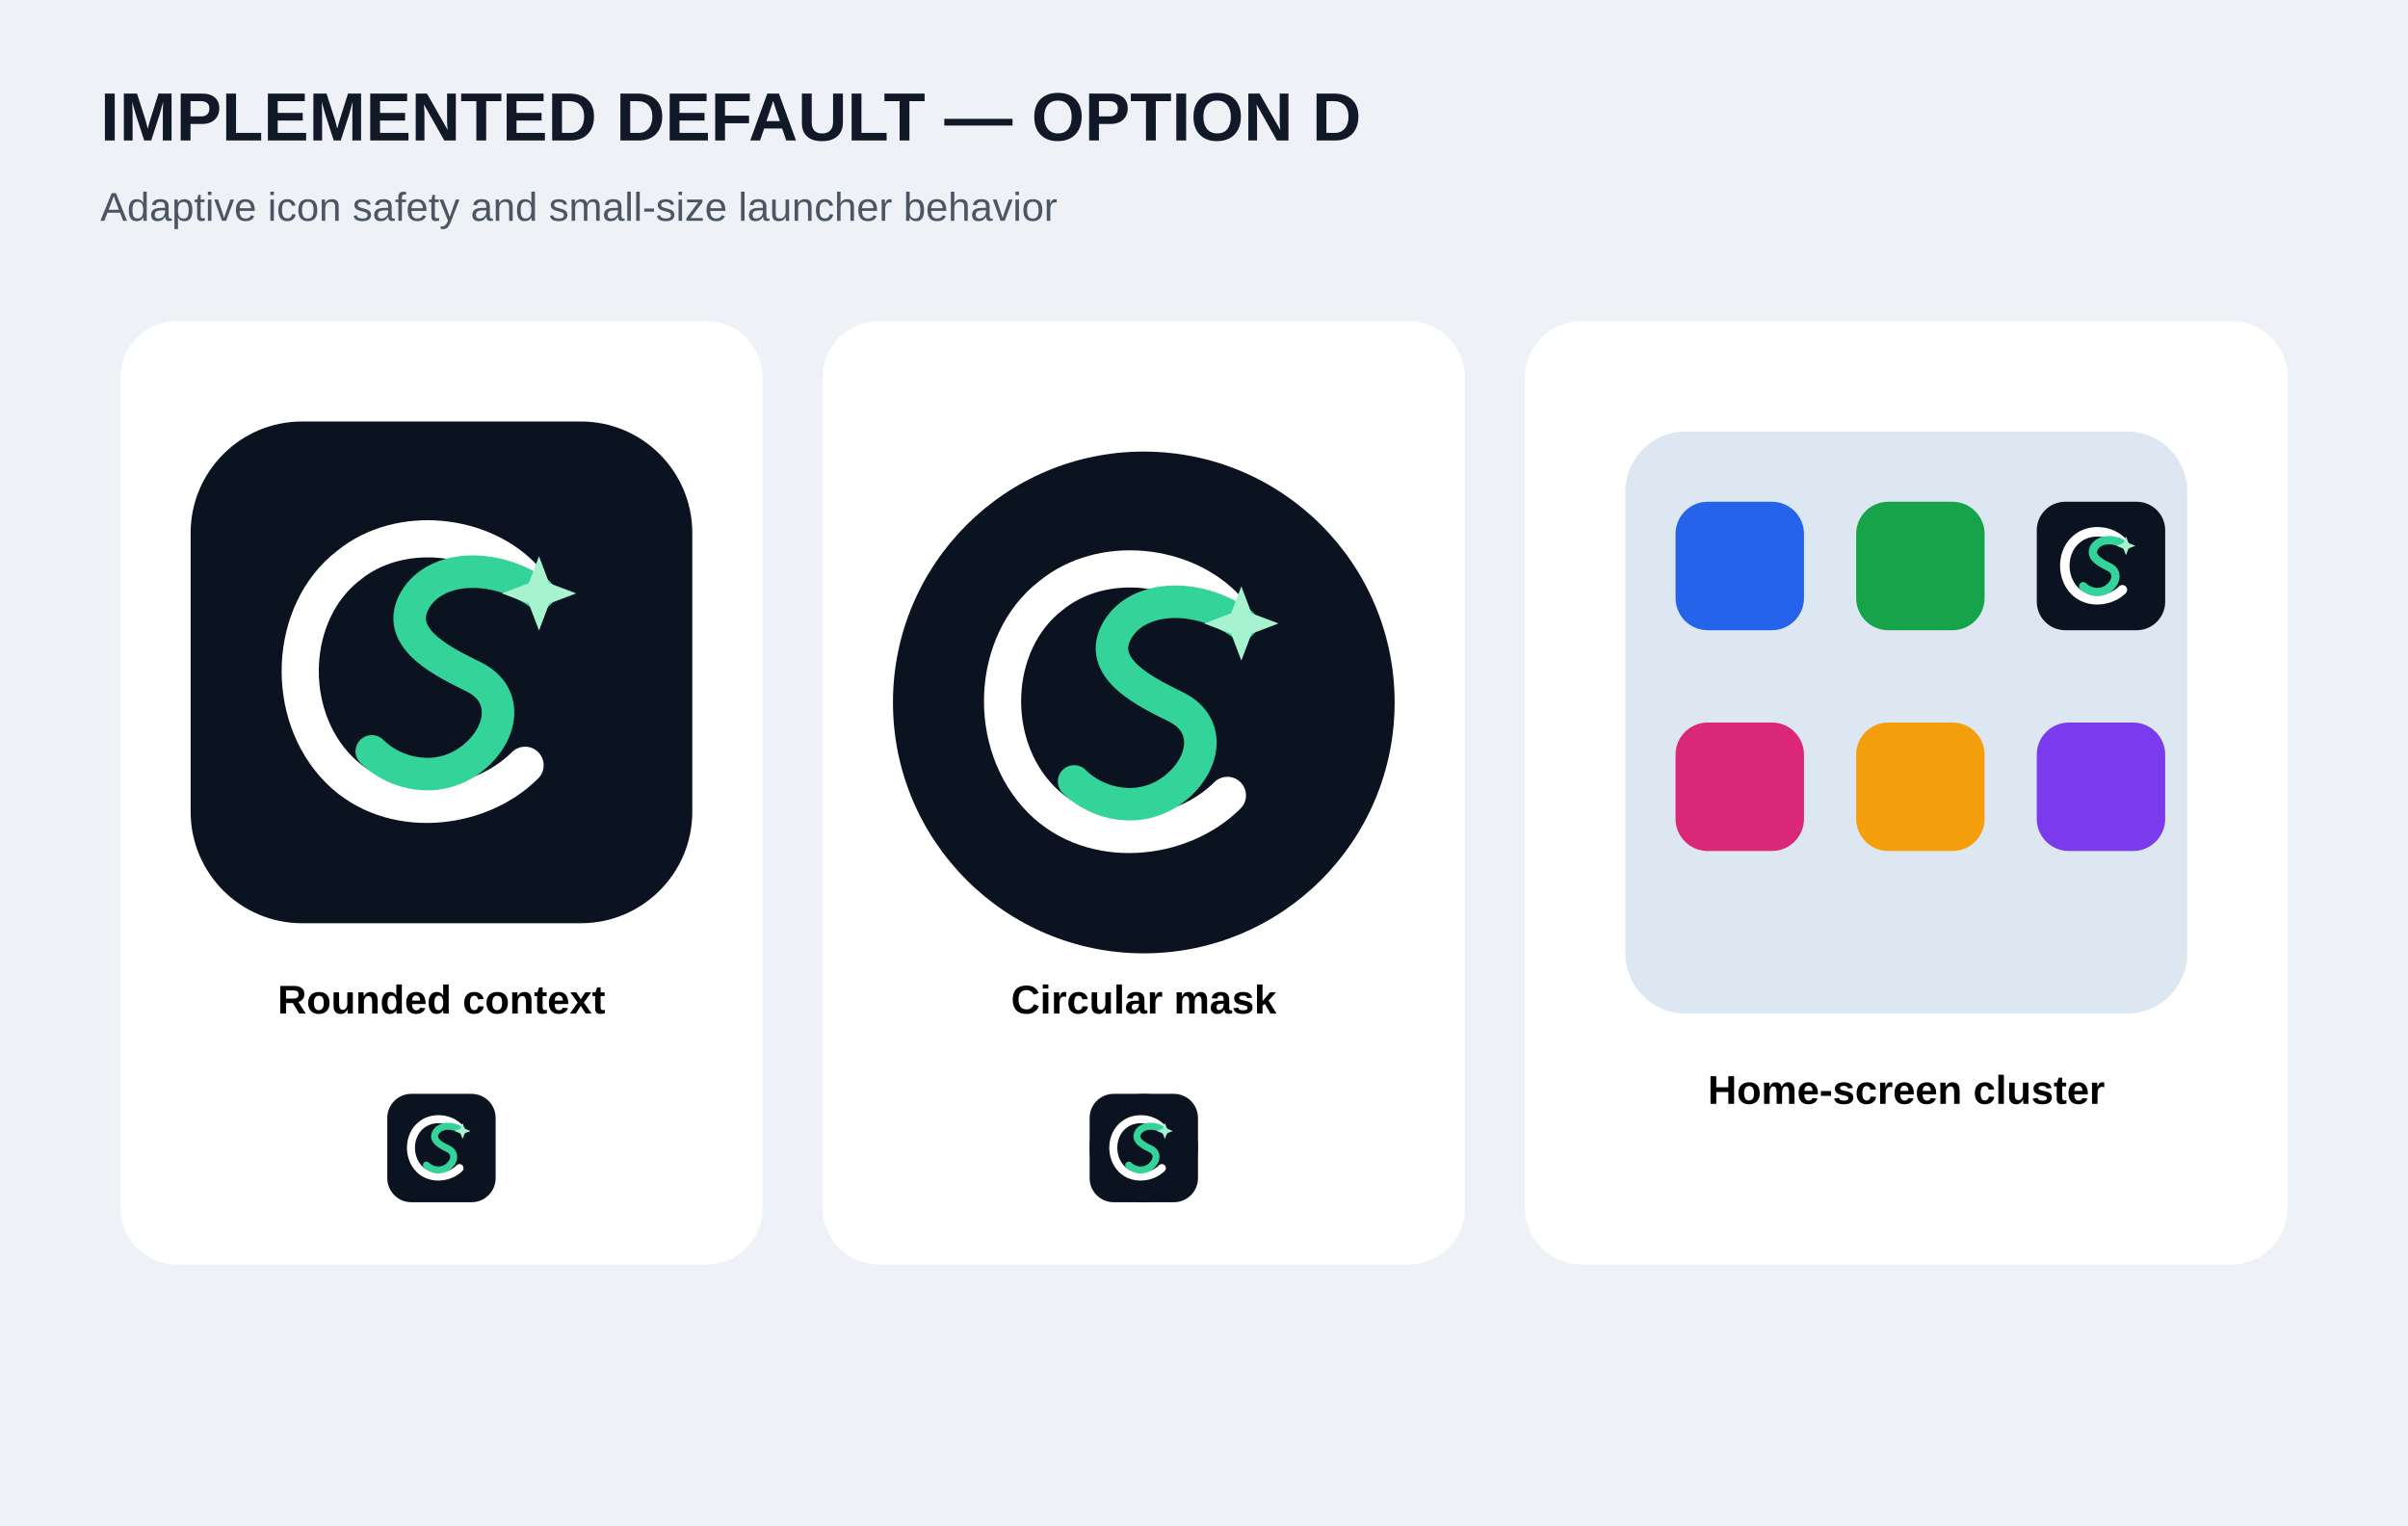
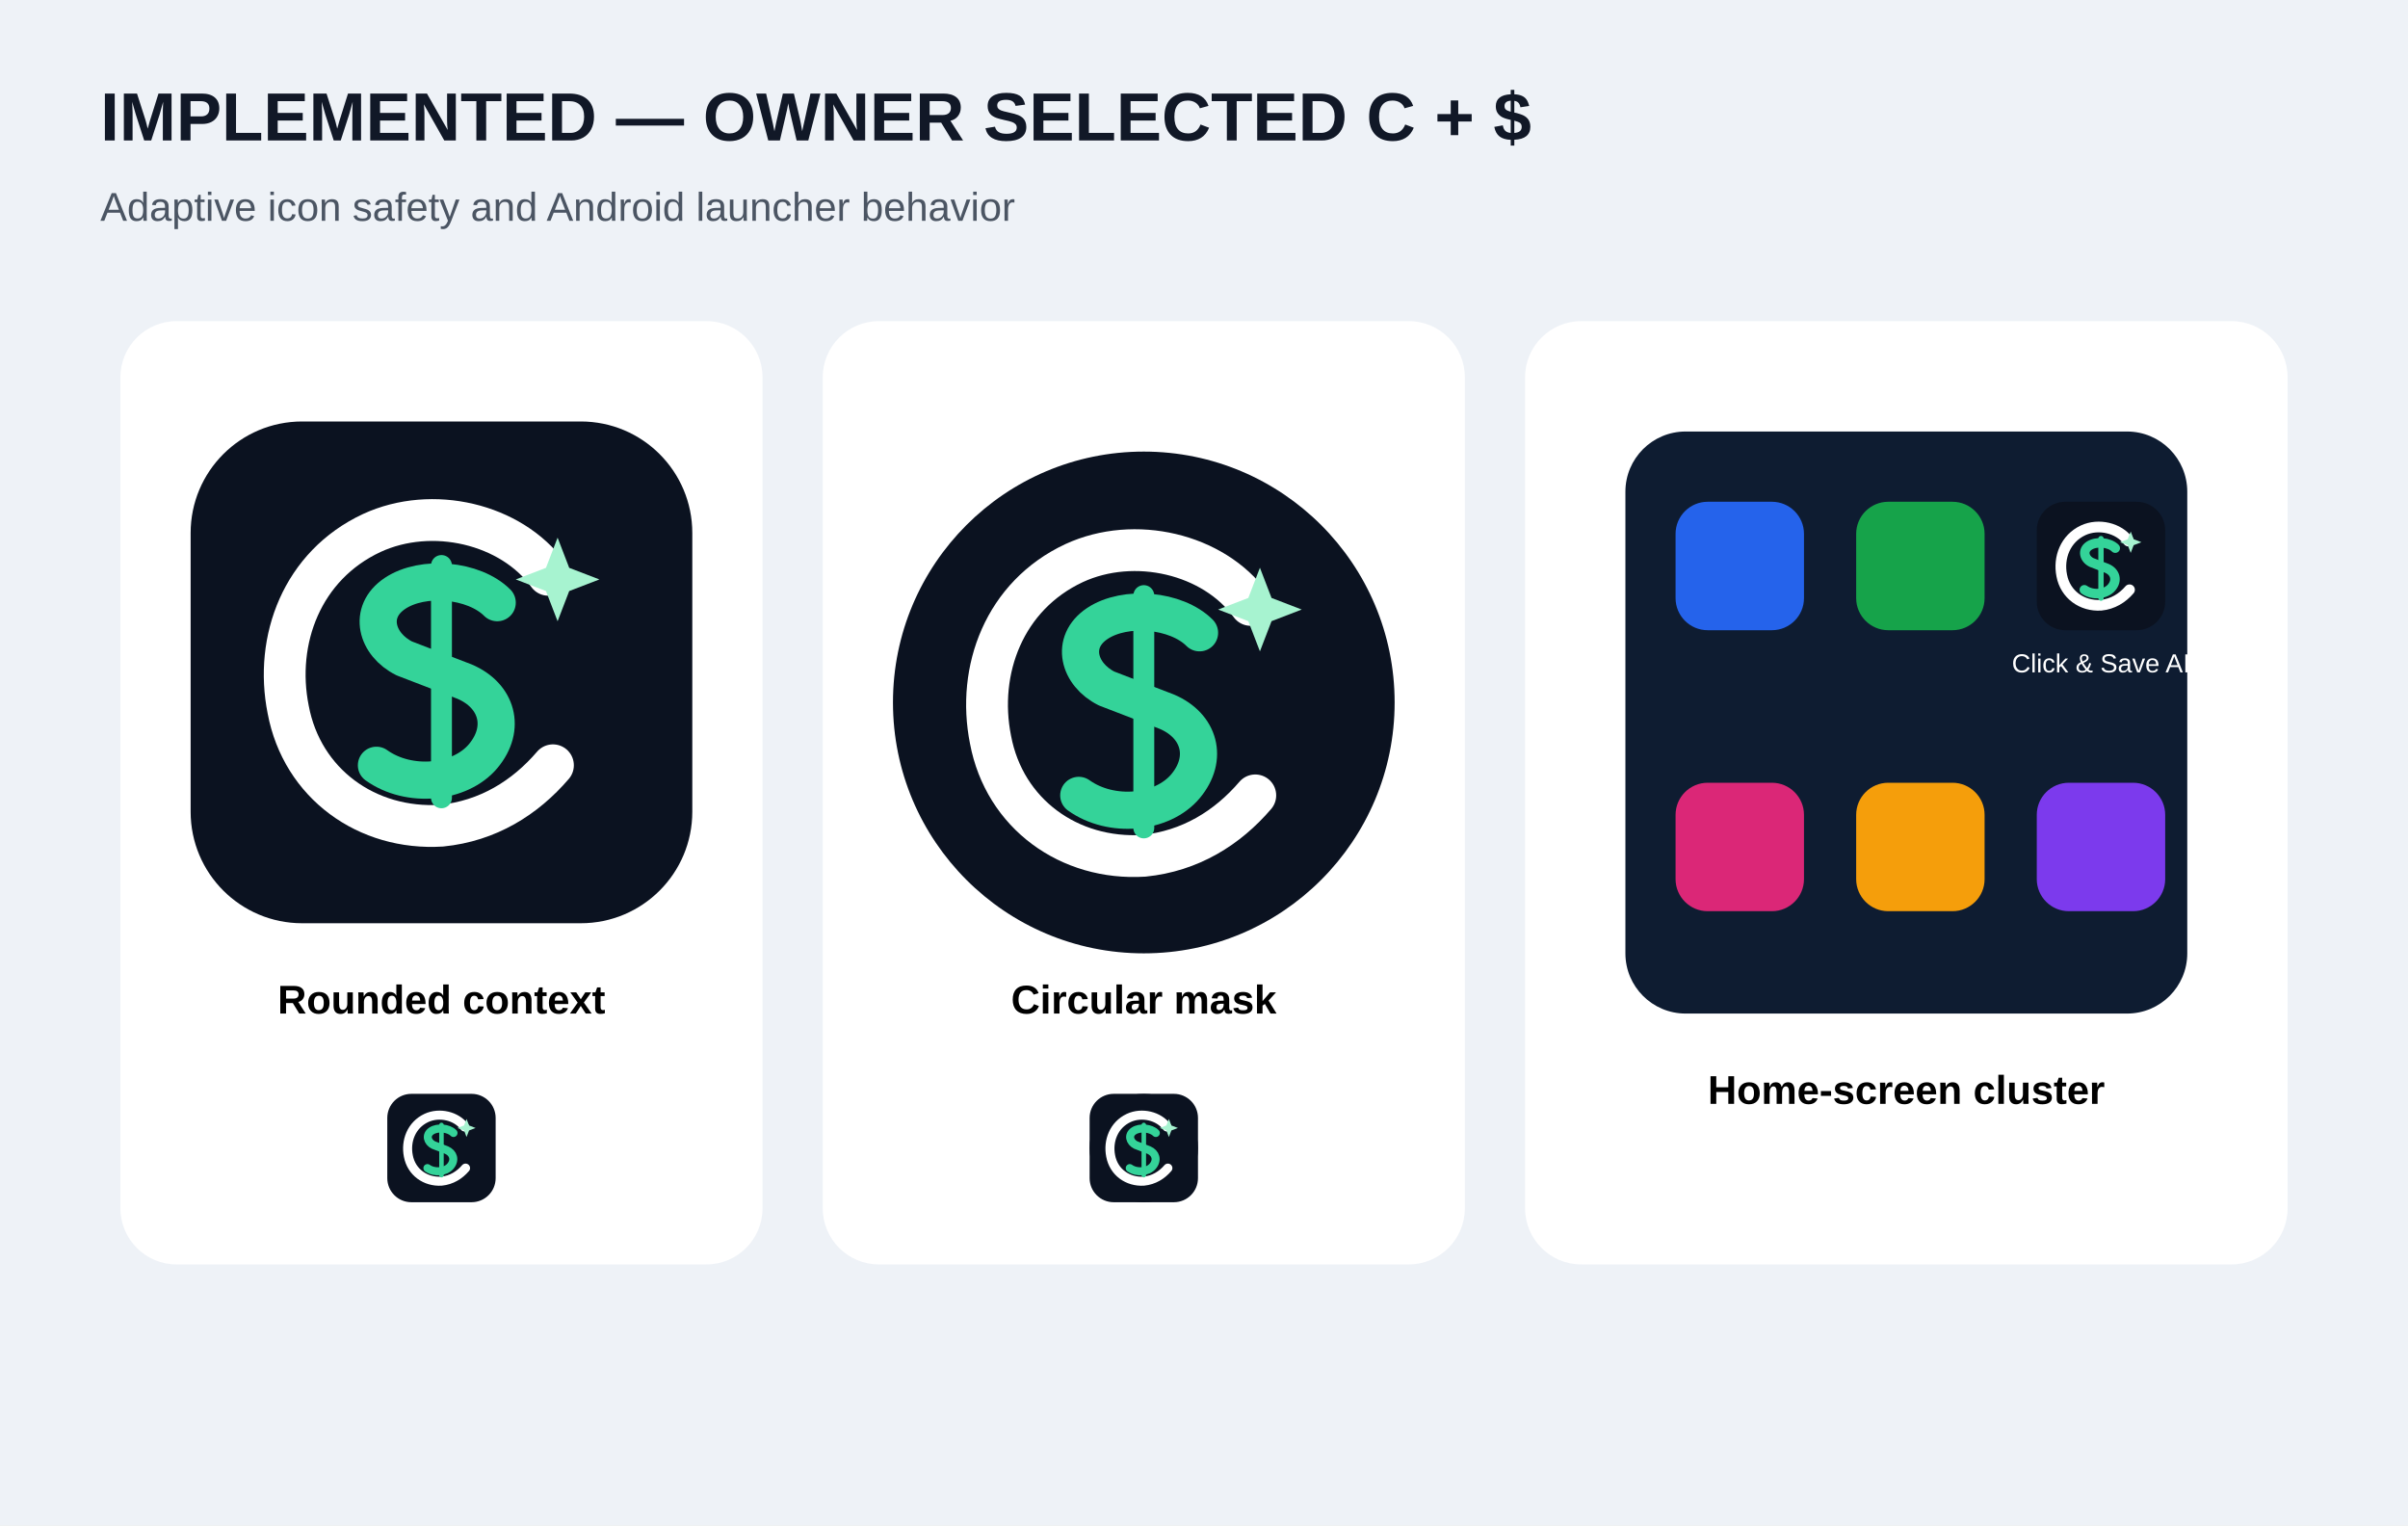
<svg xmlns="http://www.w3.org/2000/svg" width="1200" height="760" viewBox="0 0 1200 760">
  <defs>
    <symbol id="i" viewBox="0 0 108 108">
      <rect width="108" height="108" rx="24" fill="#0B1220" />
-       <path d="M72 34C63 24 45 22 34 31C21 41 20 63 32 75C43 86 62 84 72 74" fill="none" stroke="#FFFFFF" stroke-width="8" stroke-linecap="round" />
-       <path d="M75 37C65 30 52 31 48 39C44 47 55 52 61 55C69 59 67 68 60 73C53 78 44 76 39 71" fill="none" stroke="#34D399" stroke-width="7" stroke-linecap="round" />
-       <path d="M75 29L77.2 34.8L83 37L77.2 39.2L75 45L72.8 39.2L67 37L72.8 34.8Z" fill="#A7F3D0" />
+       <path d="M77 33C69 22 52 18 39 24C24 31 18 47 21 62C24 78 38 88 54 87C64 86 72 81 78 74" fill="none" stroke="#FFFFFF" stroke-width="9" stroke-linecap="round" stroke-linejoin="round" />
+       <path d="M54 31L54 81" fill="none" stroke="#34D399" stroke-width="4.5" stroke-linecap="round" />
+       <path d="M66 39C61 34 50 33 44 37C38 41 40 48 46 51L59 56C66 59 68 66 63 72C58 78 47 79 40 74" fill="none" stroke="#34D399" stroke-width="8" stroke-linecap="round" stroke-linejoin="round" />
+       <path d="M79 25L81.5 31.5L88 34L81.5 36.5L79 43L76.5 36.5L70 34L76.5 31.5Z" fill="#A7F3D0" />
    </symbol>
    <clipPath id="c">
      <circle cx="570" cy="350" r="125" />
    </clipPath>
  </defs>
  <rect width="1200" height="760" fill="#EEF2F7" />
-   <text x="50" y="70" font-family="Arial" font-size="34" font-weight="700" fill="#111827">IMPLEMENTED DEFAULT — OPTION D</text>
-   <text x="50" y="110" font-family="Arial" font-size="20" fill="#4B5563">Adaptive icon safety and small-size launcher behavior</text>
+   <text x="50" y="70" font-family="Arial" font-size="34" font-weight="700" fill="#111827">IMPLEMENTED — OWNER SELECTED C + $</text>
+   <text x="50" y="110" font-family="Arial" font-size="20" fill="#4B5563">Adaptive icon safety and Android launcher behavior</text>
  <rect x="60" y="160" width="320" height="470" rx="28" fill="white" />
  <use href="#i" x="95" y="210" width="250" height="250" />
  <text x="220" y="505" text-anchor="middle" font-family="Arial" font-size="20" font-weight="700">Rounded context</text>
  <use href="#i" x="193" y="545" width="54" height="54" />
  <rect x="410" y="160" width="320" height="470" rx="28" fill="white" />
  <g clip-path="url(#c)">
    <use href="#i" x="445" y="225" width="250" height="250" />
  </g>
  <text x="570" y="505" text-anchor="middle" font-family="Arial" font-size="20" font-weight="700">Circular mask</text>
  <circle cx="570" cy="572" r="27" fill="#0B1220" />
  <use href="#i" x="543" y="545" width="54" height="54" />
  <rect x="760" y="160" width="380" height="470" rx="28" fill="white" />
-   <rect x="810" y="215" width="280" height="290" rx="30" fill="#DCE7F1" />
+   <rect x="810" y="215" width="280" height="290" rx="30" fill="#0E1C31" />
  <rect x="835" y="250" width="64" height="64" rx="16" fill="#2563EB" />
  <rect x="925" y="250" width="64" height="64" rx="16" fill="#16A34A" />
  <use href="#i" x="1015" y="250" width="64" height="64" />
-   <rect x="835" y="360" width="64" height="64" rx="16" fill="#DB2777" />
-   <rect x="925" y="360" width="64" height="64" rx="16" fill="#F59E0B" />
-   <rect x="1015" y="360" width="64" height="64" rx="16" fill="#7C3AED" />
+   <text x="1047" y="335" text-anchor="middle" font-family="Arial" font-size="13" fill="#FFFFFF">Click &amp; Save AI</text>
+   <rect x="835" y="390" width="64" height="64" rx="16" fill="#DB2777" />
+   <rect x="925" y="390" width="64" height="64" rx="16" fill="#F59E0B" />
+   <rect x="1015" y="390" width="64" height="64" rx="16" fill="#7C3AED" />
  <text x="950" y="550" text-anchor="middle" font-family="Arial" font-size="20" font-weight="700">Home-screen cluster</text>
</svg>
